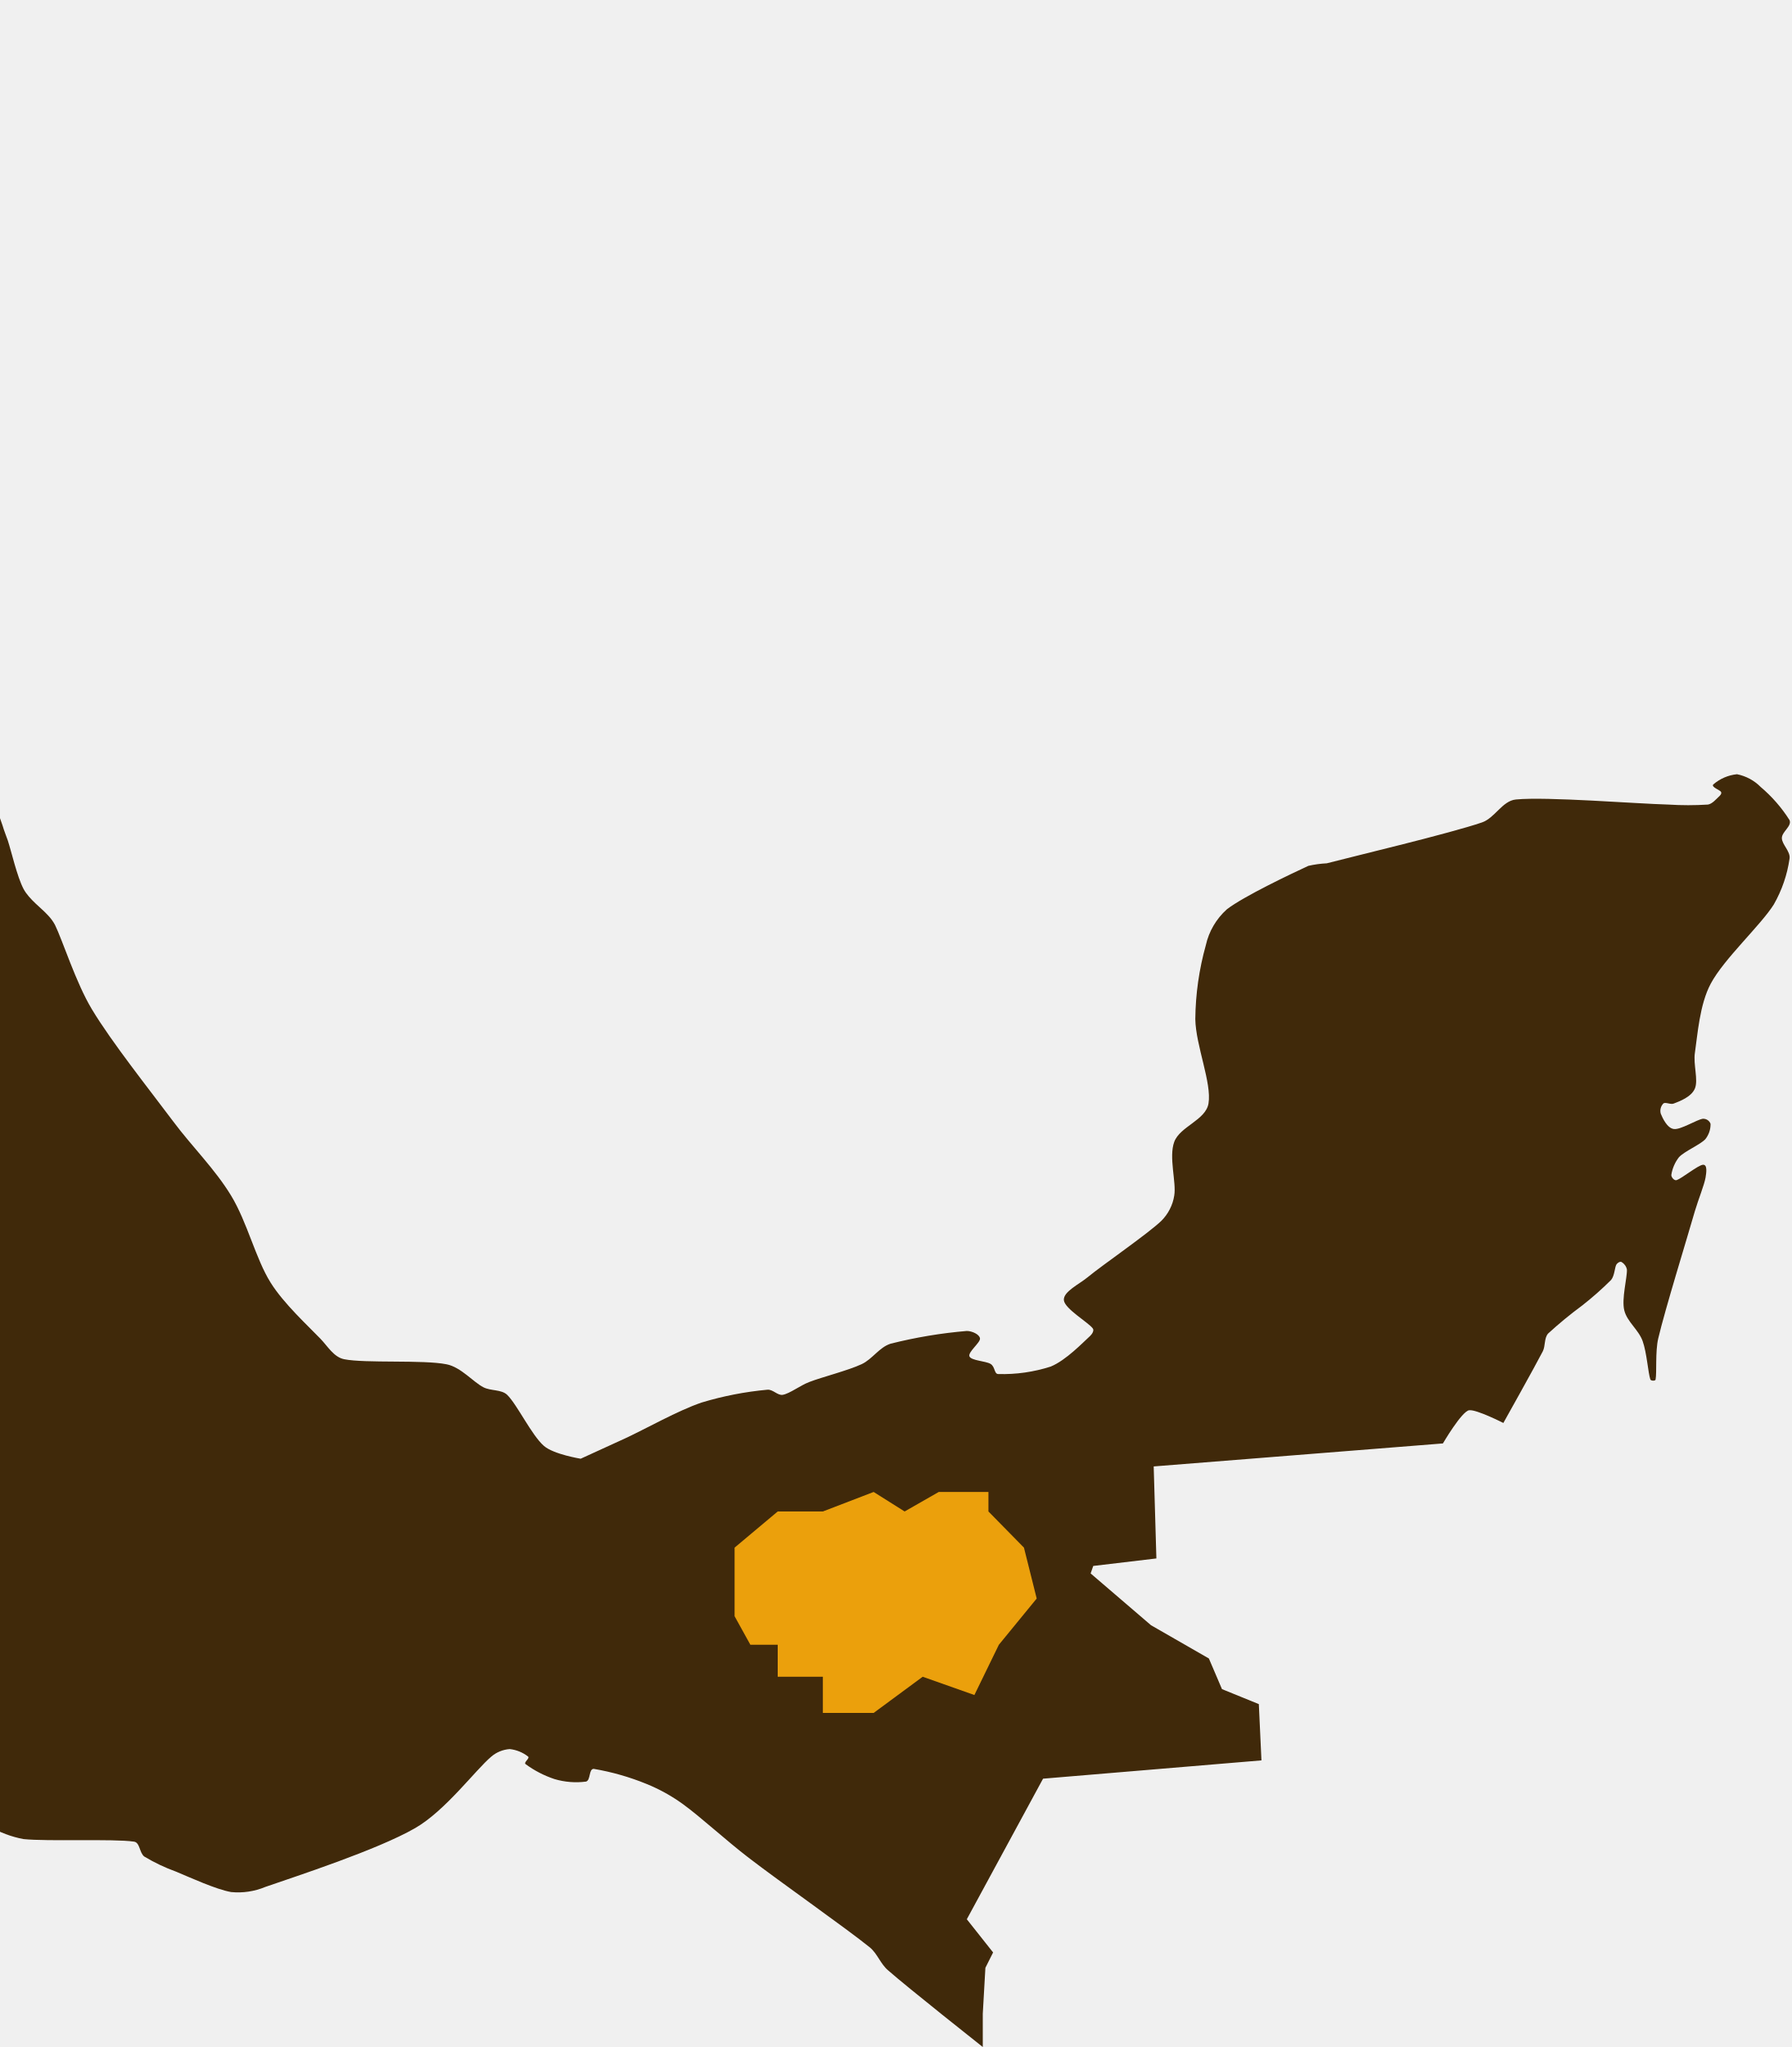
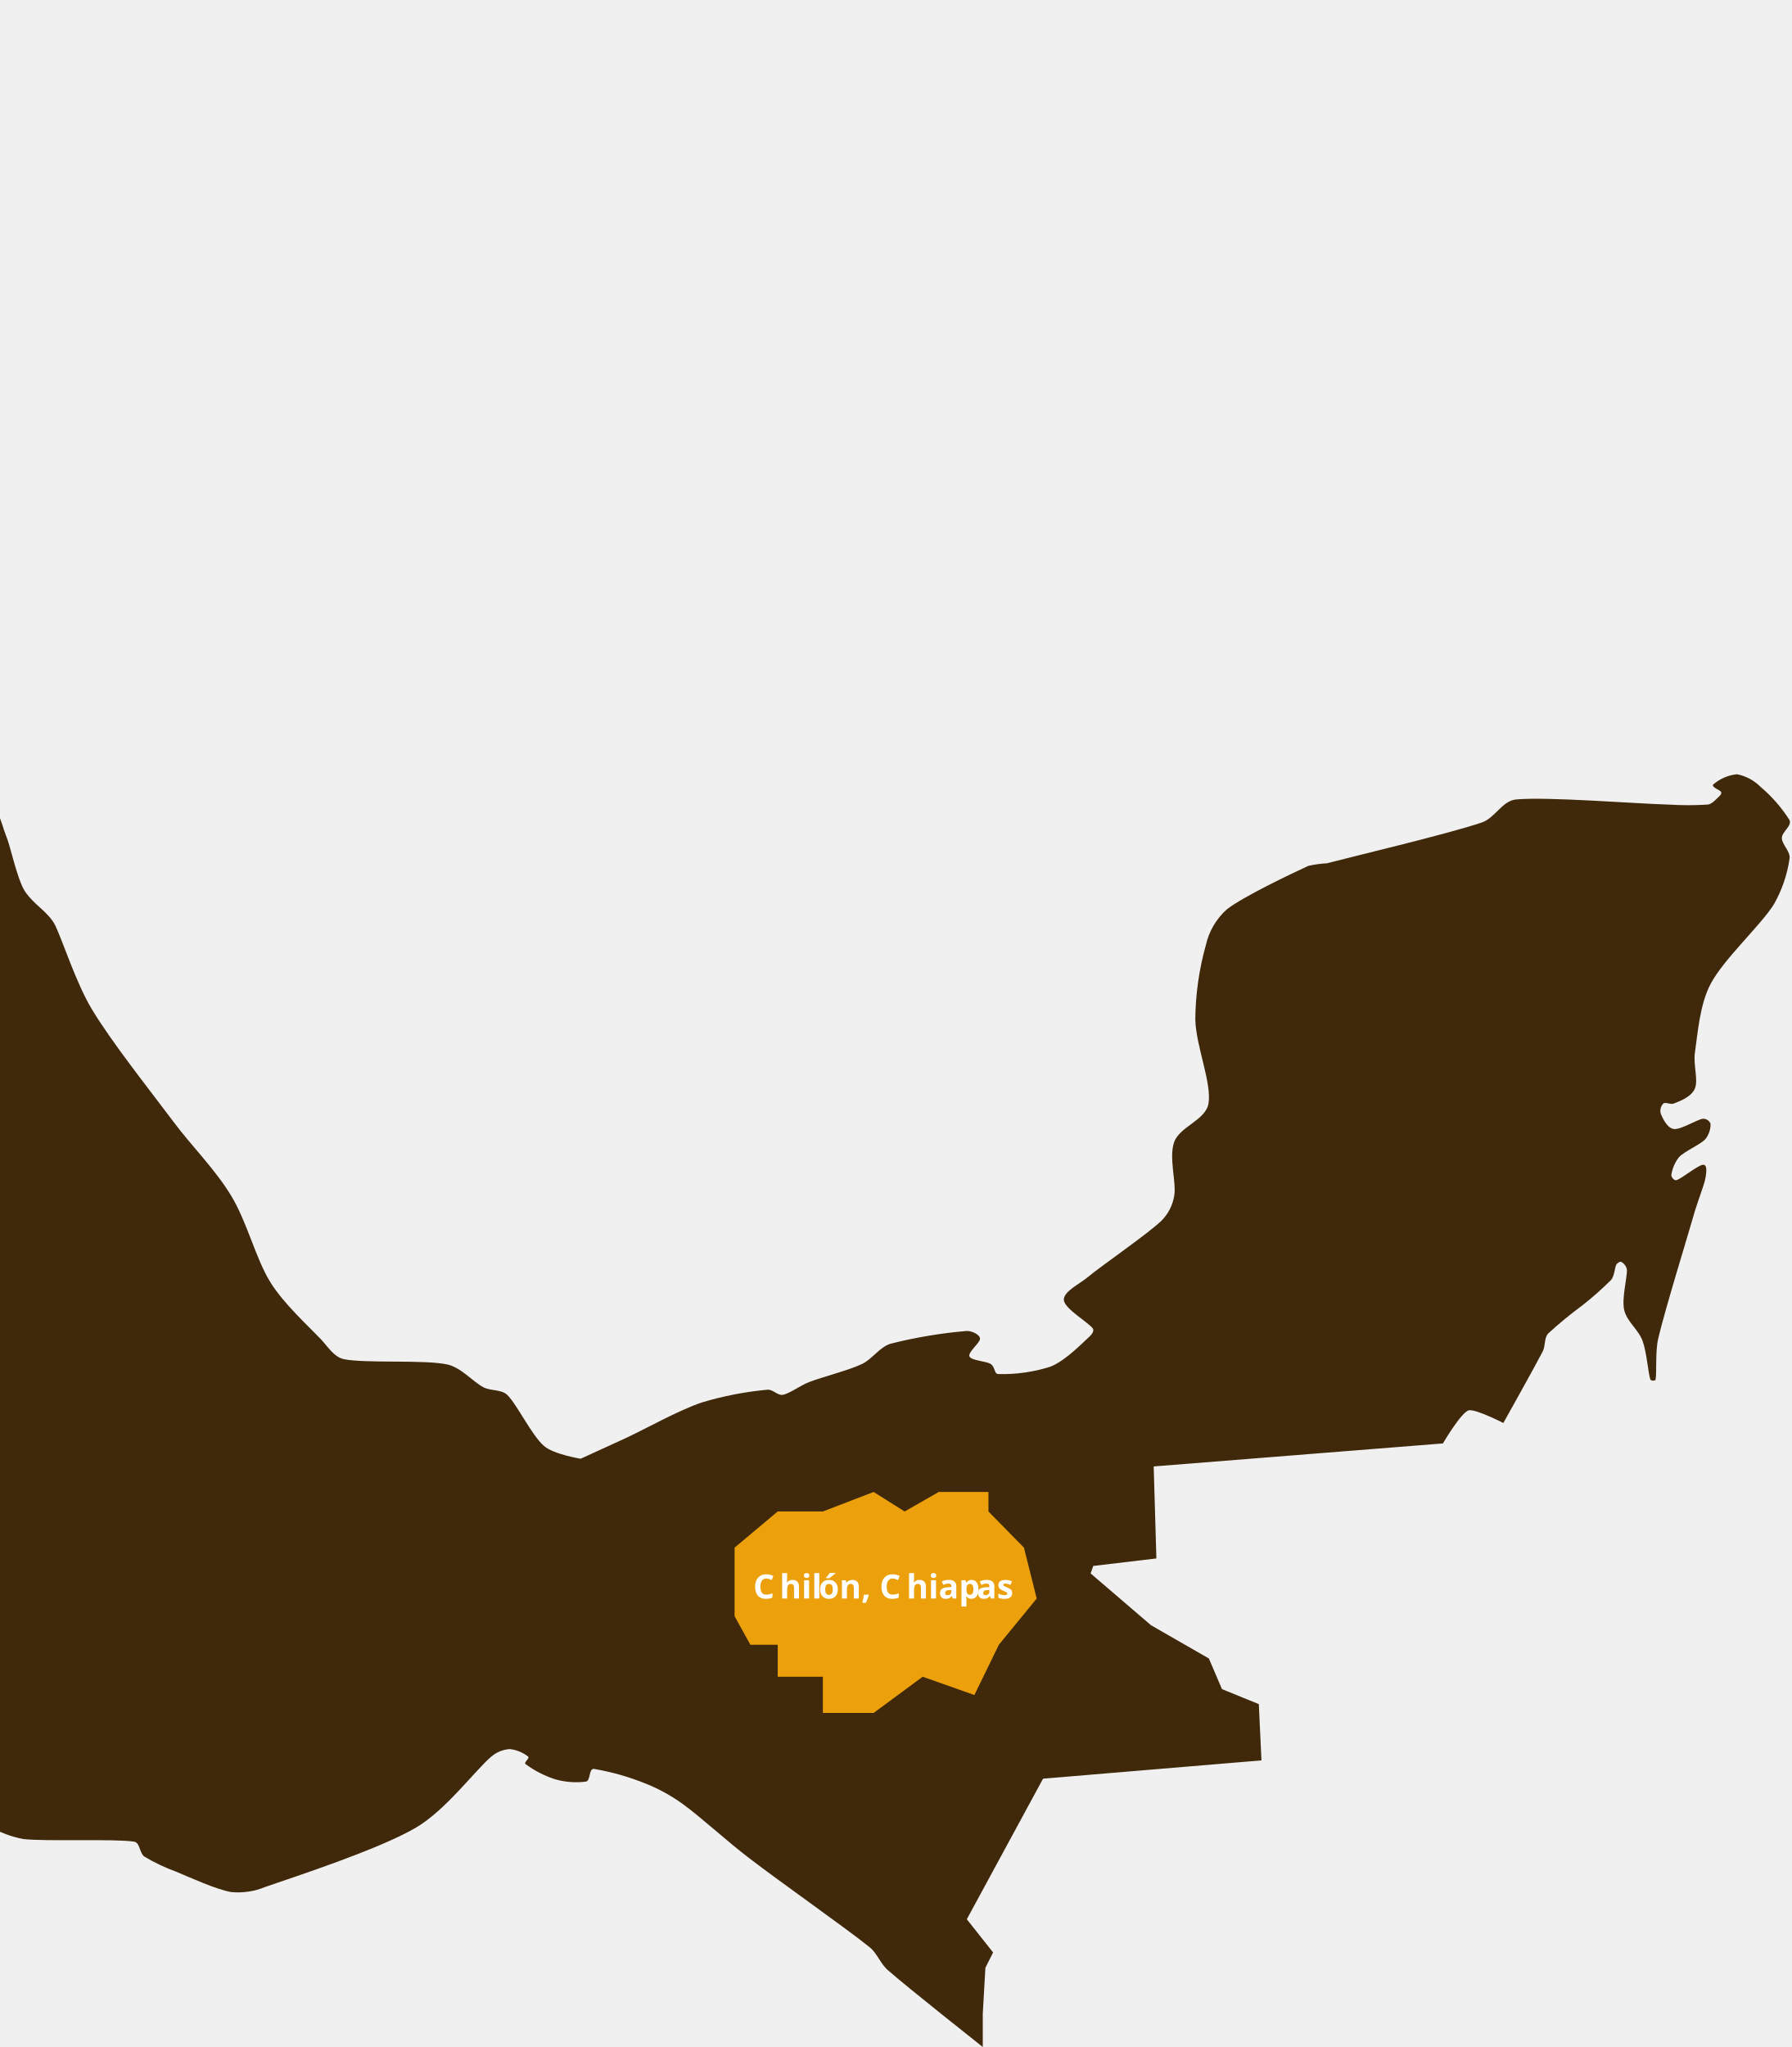
<svg xmlns="http://www.w3.org/2000/svg" width="100%" height="100%" viewBox="0 0 1724 1969" version="1.1" xml:space="preserve" style="fill-rule:evenodd;clip-rule:evenodd;stroke-linejoin:round;stroke-miterlimit:1.414;">
  <rect id="Artboard1" x="0" y="0" width="1723.85" height="1969" style="fill:none;" />
  <clipPath id="_clip1">
    <rect x="0" y="0" width="1723.85" height="1969" />
  </clipPath>
  <g clip-path="url(#_clip1)">
    <path d="M-369.852,-214.464c11.421,13.118 368.521,994.938 372.302,1008.49c1.409,4.973 3.486,9.802 5.043,14.416c3.414,10.234 8.899,34.812 15.202,46.704c5.191,9.802 17.725,18.885 22.768,24.578c2.95,2.927 5.448,6.253 7.417,9.875c7.416,15.136 20.172,55.715 35.45,81.085c18.912,31.569 56.068,78.275 78.393,108.112c18.021,24.146 40.048,45.624 55.623,71.284c15.574,25.659 23.583,60.616 37.971,83.607c12.682,20.326 36.192,41.732 47.984,54.057c6.971,7.208 12.83,17.659 22.768,19.677c20.247,4.109 76.315,0.36 98.637,4.901c13.795,2.74 25.735,17.227 35.451,22.128c7.045,3.604 17.057,1.874 22.768,7.207c9.642,9.442 23.584,38.922 35.376,49.156c9.345,8.145 35.376,12.325 35.376,12.325c0,0 28.702,-13.046 43.014,-19.677c19.432,-9.009 50.581,-26.668 73.349,-34.38c20.593,-6.221 41.793,-10.352 63.262,-12.325c5.265,-0.505 9.938,5.838 14.832,4.901c6.749,-1.225 16.539,-8.865 25.29,-12.253c12.682,-4.902 37.526,-11.1 50.579,-17.226c10.307,-4.83 16.91,-16.217 27.812,-19.677c24.053,-6.074 48.588,-10.173 73.348,-12.253c4.895,0 12.238,3.244 12.682,7.208c0.443,3.964 -11.792,13.117 -10.16,17.226c1.631,4.108 15.647,4.468 20.246,7.208c4.599,2.739 3.414,9.658 7.417,9.802c17.163,0.481 34.281,-1.958 50.579,-7.208c14.832,-6.126 31.149,-23.35 37.897,-29.478c1.929,-1.803 4.08,-5.262 2.523,-7.208c-4.228,-5.766 -26.996,-18.884 -27.812,-27.1c-0.817,-8.217 14.832,-15.425 22.768,-22.055c15.574,-12.758 56.884,-41.012 70.827,-54.129c6.768,-6.691 11.183,-15.298 12.608,-24.578c2.15,-12.685 -5.488,-36.831 0,-51.606c5.488,-14.776 30.184,-20.83 32.928,-36.831c3.338,-19.677 -12.238,-55.715 -12.682,-81.158c0.23,-24.086 3.645,-48.043 10.161,-71.283c2.943,-13.195 9.986,-25.199 20.172,-34.38c16.463,-12.686 62.371,-34.381 78.392,-41.805c5.821,-1.334 11.754,-2.154 17.726,-2.45c27.812,-7.207 118.662,-28.83 149.216,-39.281c12.609,-4.253 19.655,-20.903 32.855,-22.127c29.666,-2.884 115.918,4.108 146.696,4.901c12.644,0.799 25.328,0.799 37.972,0c4.153,-0.649 8.01,-5.334 10.086,-7.207c2.076,-1.874 3.263,-3.244 2.521,-4.974c-0.741,-1.729 -9.863,-4.685 -7.416,-7.207c6.346,-5.501 14.312,-8.931 22.768,-9.802c8.693,1.741 16.637,6.016 22.768,12.253c10.89,9.204 20.268,19.972 27.811,31.93c2.374,5.837 -7.416,11.1 -7.416,17.226c0,6.126 8.38,12.757 7.416,19.676c-2.207,15.539 -7.362,30.545 -15.202,44.256c-12.608,20.037 -48.057,52.397 -60.665,76.185c-10.754,20.11 -12.682,49.588 -15.202,66.382c-1.706,11.316 3.414,26.163 0,34.38c-3.414,8.216 -14.833,12.325 -20.172,14.415c-3.04,1.44 -8.01,-1.658 -10.16,0c-2.541,2.612 -3.499,6.335 -2.522,9.802c1.705,4.108 6.081,13.983 12.682,14.774c6.601,0.79 21.878,-9.01 27.811,-9.875c3.314,-0.168 6.359,1.844 7.417,4.901c0.107,5.339 -1.674,10.556 -5.044,14.774c-5.043,5.334 -19.801,11.46 -25.289,17.227c-3.945,5.032 -6.498,10.963 -7.416,17.226c0,2.234 2.817,5.622 5.117,4.901c5.043,-1.658 20.618,-14.415 25.29,-14.774c4.672,-0.358 3.189,8.145 2.521,12.325c-1.261,7.208 -6.971,21.191 -10.16,31.927c-7.416,25.803 -29.072,95.861 -35.375,122.889c-2.967,12.83 -1.262,32.795 -2.523,39.354c0,1.585 -4.524,1.514 -5.043,0c-2.151,-6.197 -3.414,-25.804 -7.416,-36.903c-4.003,-11.099 -14.833,-18.379 -17.65,-29.479c-2.817,-11.099 2.892,-31.569 2.522,-39.353c-0.609,-2.985 -2.462,-5.596 -5.118,-7.208c-1.631,-0.793 -4.079,0.865 -5.043,2.451c-1.631,2.883 -1.705,10.74 -5.043,14.774c-8.757,8.725 -18.044,16.932 -27.811,24.578c-11.442,8.43 -22.408,17.453 -32.852,27.028c-3.929,4.541 -2.374,11.821 -5.117,17.153c-7.417,14.415 -37.898,68.832 -37.898,68.832c0,0 -25.735,-13.118 -32.851,-12.253c-7.117,0.866 -25.29,31.927 -25.29,31.927l-278.262,22.128l2.596,88.509l-60.742,7.208l-2.522,7.207l58.069,49.805l55.697,32.002l12.608,29.479l35.451,14.416l2.521,54.129l-210.118,17.592l-73.348,135.215l25.289,31.929l-7.416,14.774l-2.522,44.255l0,31.927c0,0 -72.902,-57.661 -91.072,-73.733c-7.417,-6.271 -10.307,-16.145 -17.65,-22.127c-22.249,-18.02 -86.475,-63.067 -116.363,-86.059c-21.578,-16.506 -46.797,-39.715 -63.261,-51.607c-10.908,-7.938 -22.792,-14.524 -35.376,-19.604c-16.252,-6.63 -33.218,-11.465 -50.58,-14.416c-4.895,0 -2.818,11.029 -7.416,12.254c-10.199,1.332 -20.574,0.496 -30.407,-2.451c-10.005,-3.328 -19.395,-8.195 -27.812,-14.415c-1.928,-1.73 4.451,-5.55 2.523,-7.208c-5.061,-3.979 -11.183,-6.48 -17.65,-7.208c-6.56,0.452 -12.789,2.985 -17.725,7.208c-15.202,12.758 -44.127,52.039 -73.348,68.833c-36.266,20.902 -114.658,46.345 -144.174,56.579c-10.344,4.321 -21.651,6.008 -32.852,4.902c-14.313,-2.451 -39.232,-13.911 -53.101,-19.677c-10.573,-3.827 -20.732,-8.656 -30.333,-14.416c-4.895,-3.53 -4.153,-13.834 -10.16,-14.413c-19.357,-2.884 -82.989,0 -106.203,-2.452c-11.614,-2.188 -22.737,-6.361 -32.851,-12.325c-12.682,-6.125 -27.886,-17.802 -43.015,-24.577c-15.129,-6.775 -35.376,-8.576 -50.58,-17.227c-15.204,-8.65 -28.626,-28.83 -40.493,-34.379c-9.048,-4.398 -20.321,1.585 -30.332,0c-14.834,-2.452 -40.42,-9.803 -60.667,-14.416c-22.249,-5.259 -53.101,-9.01 -70.826,-17.153c-14.832,-6.775 -23.584,-25.803 -35.45,-32.002c-10.457,-5.477 -24.027,-1.297 -35.376,-4.901c-29.665,-9.369 -102.865,-31.929 -141.652,-51.606c-33.596,-17.082 -68.676,-48.363 -90.999,-66.382c-15.648,-12.541 -32.483,-33.948 -43.015,-41.731c-5.904,-3.987 -13.102,-5.755 -20.246,-4.973c-8.01,0.864 -18.244,12.252 -27.812,9.874c-37.526,-9.443 -153.445,-42.237 -197.275,-66.383c-30.185,-16.651 -40.42,-57.66 -65.709,-78.635c-25.289,-20.974 -58.589,-34.812 -86.03,-49.156c-25.512,-13.406 -57.402,-17.37 -78.392,-36.902c-27.366,-25.37 -67.859,-84.762 -85.956,-115.322c-12.385,-20.902 -28.701,-54.129 -22.768,-68.832c5.934,-14.703 47.169,-13.118 58.145,-19.676c6.155,-3.677 12.014,-14.416 7.416,-19.678c-5.862,-7.208 -37.082,-18.019 -42.941,-24.578c-3.782,-4.108 3.56,-10.883 7.417,-14.414c6.303,-6.198 24.845,-11.1 30.333,-22.128c7.416,-15.208 18.541,-52.903 15.201,-68.832c-3.041,-14.415 -27.217,-14.848 -35.449,-27.029c-10.903,-16.433 -25.661,-56.579 -30.333,-71.283c-1.706,-5.55 -1.261,-17.226 2.522,-17.226c3.783,0 16.019,15.136 20.246,17.226c2.151,1.009 6.082,-2.811 5.043,-4.901c-3.337,-7.207 -21.507,-25.011 -25.289,-36.903c-3.783,-11.892 5.488,-28.254 2.521,-34.38c-2.967,-6.127 -15.202,1.945 -20.172,-2.451c-7.417,-6.775 -18.17,-28.83 -25.29,-37.983c-4.301,-5.623 -15.202,-13.839 -17.725,-18.593c-1.631,-2.955 4.747,-7.208 2.522,-9.802c-15.202,-18.019 -67.415,-65.589 -93.594,-98.311c-24.325,-30.561 -45.536,-78.275 -63.19,-98.312c-10.606,-11.965 -31.743,-10.811 -43.016,-22.127c-11.273,-11.316 -16.464,-38.921 -25.289,-46.706c-6.898,-6.054 -19.728,4.397 -27.812,0c-12.121,-8.656 -22.419,-19.495 -30.333,-31.926c-3.929,-6.415 0,-15.064 -2.596,-22.127c-2.595,-7.063 -10.531,-18.452 -12.607,-24.578c-1.335,-3.893 3.041,-9.515 0,-12.325c-6.749,-6.127 -28.627,-16.793 -40.494,-24.578c-10.457,-7.208 -20.618,-14.415 -30.333,-22.127c-9.715,-7.712 -23.138,-20.037 -30.332,-27.028c-4.672,-4.541 -8.825,-14.416 -12.682,-14.416c-3.857,0 -4.154,16.073 -10.086,14.416c-10.531,-2.451 -43.015,-24.146 -53.101,-29.479c-2.373,-1.225 -6.527,0 -7.416,-2.451c-0.89,-2.451 1.779,-10.163 0,-14.774c-2.967,-7.208 -16.465,-20.037 -17.725,-29.479c-1.261,-9.441 5.117,-18.811 10.086,-27.028c4.968,-8.217 18.986,-20.471 22.768,-27.029c2.077,-3.604 0.445,-8.217 0,-12.325c-0.815,-8.144 0,-25.443 -5.043,-36.831c-5.641,-12.498 -14.32,-23.481 -25.29,-32.001c-6.748,-3.748 -14.832,5.696 -22.767,4.973c-7.936,-0.724 -22.25,-2.019 -27.812,-9.874c-6.749,-9.37 -5.043,-35.606 -12.682,-46.706c-7.639,-11.1 -23.584,-15.136 -32.854,-19.605c-7.416,-3.531 -16.242,-2.882 -22.768,-7.208c-8.825,-6.126 -24.252,-16.865 -30.333,-29.478c-6.497,-17.332 -9.907,-35.612 -10.086,-54.057c0,-11.748 12.608,-27.029 7.417,-34.453c-5.191,-7.423 -30.333,-9.009 -37.972,-9.802c-2.967,-0.36 -5.862,3.676 -7.417,4.901c-1.555,1.225 -1.409,2.955 -2.521,2.451c-8.878,-4.022 -17.345,-8.848 -25.29,-14.416c-9.659,-6.903 -18.186,-15.19 -25.29,-24.577c-8.01,-11.895 -11.643,-33.299 -22.768,-46.706c-12.239,-14.774 -39.604,-32.001 -50.58,-41.804c-6.058,-4.741 -11.098,-10.595 -14.833,-17.226c-2.447,-6.054 3.264,-13.839 0,-19.677c-5.861,-10.595 -29.072,-30.704 -35.375,-44.182c-5.266,-11.244 1.26,-28.831 -2.522,-36.903c-3.263,-7.208 -16.835,-7.208 -20.247,-12.253c-3.411,-5.045 2.67,-13.695 0,-19.677c-8.01,-18.019 -39.603,-67.175 -48.058,-88.509c-4.821,-12.253 0,-26.452 -2.522,-39.282c-3.795,-13.5 -8.757,-26.665 -14.833,-39.353c-6.377,-14.774 -20.246,-33.155 -22.767,-49.156c-2.522,-16.001 6.303,-35.244 7.416,-46.705c0.816,-7.208 4.005,-15.857 0,-22.128c-6.885,-8.604 -15.819,-15.456 -26.031,-19.965c-6.229,-2.666 -14.833,1.73 -20.247,-2.45c-11.347,-9.009 -36.637,-41.372 -48.058,-51.606c-5.076,-5.828 -12.403,-9.375 -20.247,-9.803c-7.416,0.793 -15.797,17.299 -25.289,14.415c-12.163,-3.243 -34.561,-25.803 -48.059,-34.38c-10.383,-6.63 -26.921,-13.91 -32.851,-17.226c-1.038,-0.576 -1.409,-2.09 -2.522,-2.45c-2.966,-0.793 -13.498,-7.208 -14.832,-2.451c-8.752,34.001 -15.488,68.462 -20.173,103.213c-0.142,8.448 1.578,16.829 5.043,24.578c2.373,7.208 9.122,12.395 10.086,19.677c3.414,25.443 4.673,103.213 10.161,132.764c2.966,16.216 15.574,33.587 22.768,44.182c6.095,7.137 12.844,13.72 20.165,19.67c13.497,13.911 44.498,43.246 60.743,63.931c13.602,18.573 25.443,38.306 35.376,58.958c2.892,5.983 -2.448,15.208 2.521,19.677c4.969,4.468 24.475,1.225 30.333,9.802c8.454,12.325 11.421,50.018 20.247,63.931c6.749,10.668 26.18,10.668 32.928,19.677c6.749,9.01 5.411,26.236 7.417,34.38c1.261,5.045 4.302,9.658 5.043,14.774c0.742,5.116 -1.186,13.189 0,19.677c2.151,11.028 4.45,32.722 12.682,46.705c8.232,13.983 29.665,27.389 37.898,39.282c6.303,9.37 3.929,22.559 10.16,32.001c8.785,11.035 18.978,20.941 30.332,29.479c2.67,2.09 8.9,-0.72 10.086,2.451c1.706,4.469 -1.705,16.793 0,24.578c2.955,7.556 6.347,14.943 10.161,22.127c2.892,8.576 4.153,22.127 7.416,29.479c2.67,5.838 10.531,16.361 12.608,14.415c2.077,-1.946 0.89,-17.659 0,-24.578c-0.89,-6.919 -4.598,-13.117 -5.043,-17.226c0,-2.595 0.371,-8.865 2.522,-7.208c12.222,9.357 23.273,20.073 32.928,31.93c4.08,6.271 0.371,16.793 2.522,22.127c2.151,5.334 9.271,6.126 10.086,9.802c0.816,3.676 -6.081,8 -5.043,12.325c1.706,7.208 12.239,19.244 14.833,29.479c2.903,10.393 3.783,21.222 2.596,31.929c-1.113,7.208 -11.793,12.541 -10.161,19.677c6.859,19.87 16.199,38.847 27.812,56.507c5.191,7.208 18.541,7.208 22.767,14.774c4.227,7.566 0.817,25.154 5.043,36.903c5.489,15.136 21.508,40.506 27.886,54.056c4.079,8.722 10.086,17.443 10.086,27.029c0,12.685 -10.531,35.244 -10.086,49.156c0.163,12.499 4.599,24.598 12.608,34.38c11.649,11.38 25.382,20.547 40.493,27.028c4.45,1.586 8.232,-5.549 10.086,-9.802c1.854,-4.252 -0.445,-16.793 2.522,-19.677c2.967,-2.883 11.57,-1.081 14.833,2.451c8.38,8.217 26.551,37.695 35.376,46.704c4.449,4.541 14.387,2.019 17.724,7.208c3.338,5.19 2.151,19.893 5.043,29.479c2.832,10.34 7.098,20.258 12.682,29.48c8.01,12.252 31.594,29.911 35.377,44.254c3.782,14.343 -4.228,31.137 -12.682,41.733c-8.455,10.595 -28.627,15.568 -37.898,22.127c-6.748,4.829 -12.682,13.983 -17.725,17.226c-3.56,2.306 -8.974,4.613 -12.607,2.451c-6.304,-3.676 -20.989,-13.767 -25.29,-24.578c-7.416,-18.019 -10.16,-65.949 -17.725,-83.536c-4.598,-10.739 -18.096,-15.568 -27.812,-22.127c-9.715,-6.559 -21.804,-9.442 -30.332,-17.226c-29.666,-27.029 -123.112,-120.799 -149.217,-145.017c-1.854,-1.657 -6.377,2.163 -7.416,0c-2.077,-3.676 -2.522,-19.676 -5.043,-22.127c-2.522,-2.451 -6.675,9.73 -10.086,7.207c-3.412,-2.523 -10.977,-19.677 -14.833,-24.578c-2.373,-2.811 -8.232,-1.73 -10.086,-4.973c-4.228,-7.208 -15.426,-25.299 -14.833,-39.281c0.445,-25.011 20.692,-77.842 17.725,-110.637c-2.744,-30.777 -25.735,-70.058 -35.376,-85.987c-4.227,-7.207 -16.242,-4.901 -22.768,-9.874c-23.658,-18.019 -97.008,-82.743 -118.661,-98.312c-3.708,-2.594 -8.158,4.325 -12.682,4.901c-5.862,0.866 -16.464,4.181 -22.769,0c-9.27,-6.126 -24.399,-29.478 -32.851,-36.83c-4.747,-4.181 -12.385,-3.819 -17.725,-7.208c-6.748,-4.541 -14.165,-14.415 -22.694,-19.676c-10.605,-6.56 -32.038,-13.551 -40.493,-19.677c-5.411,-3.965 -6.081,-11.894 -10.086,-17.227c-12.239,-15.928 -53.546,-64.868 -63.261,-78.634c-1.335,-1.946 2.67,-5.262 5.043,-4.901c8.454,1.225 31.594,11.894 45.536,12.253c13.943,0.358 29.072,-11.028 37.972,-9.802c7.416,1.081 9.641,13.478 14.832,17.226c5.672,2.356 11.627,4.003 17.725,4.901c7.416,2.451 20.247,10.236 25.29,9.802c5.043,-0.433 5.488,-9.369 5.043,-12.253c-0.445,-2.883 -4.747,-3.818 -7.416,-4.901c-4.228,-1.657 -12.754,-1.439 -17.725,-4.973c-6.304,-4.468 -19.802,-15.928 -20.247,-22.127c-0.445,-6.198 13.943,-9.009 17.725,-14.415c2.932,-6.195 4.642,-12.869 5.043,-19.677c1.059,-9.917 2.743,-19.762 5.043,-29.479c3.414,-9.874 18.689,-19.031 15.202,-29.479c-4.672,-13.982 -30.778,-39.353 -43.015,-54.129c-9.715,-11.749 -20.172,-22.992 -30.332,-34.381c-16.465,-18.451 -52.285,-60.254 -68.305,-76.185c-8.01,-8.001 -19.131,-12.325 -27.812,-19.677c-18.733,-15.247 -36.608,-31.463 -53.546,-48.578c-3.189,-3.819 1.854,-10.164 0,-14.416c-1.854,-4.251 -11.421,-10.234 -12.608,-17.152c-2.151,-11.895 4.598,-40.146 0,-54.129c-4.227,-12.685 -23.584,-16.794 -27.886,-29.479c-5.41,-16.361 0,-54.057 -5.043,-68.832c-3.041,-10.595 -20.765,-10.595 -25.289,-20.11c-4.524,-9.514 1.779,-26.884 -2.522,-39.353c-4.598,-13.55 -19.357,-31.927 -25.29,-41.804c-4.029,-5.425 -7.413,-11.276 -10.086,-17.442c-2.646,-6.898 -3.512,-14.324 -2.522,-21.623c1.632,-7.784 12.163,-17.226 12.608,-24.578c-0.72,-7.549 -4.319,-14.57 -10.086,-19.676c-4.598,-4.901 -14.462,-4.036 -17.725,-9.875c-4.672,-8.144 -4.895,-26.74 -10.086,-39.281c-5.19,-12.542 -19.436,-30.124 -22.773,-39.566c-0.62,-5.856 0.246,-11.771 2.521,-17.226l0,-2.451l343.973,7.208l-17.725,34.38l27.812,14.415l508.317,221.201l308.595,14.415l90.999,2.523l0,-66.383l242.812,4.901c0,0 28.256,29.912 40.493,41.805c10.532,10.235 22.25,19.244 32.851,29.479c14.314,13.91 37.898,39.353 53.102,54.056c11.977,12.147 24.629,23.648 37.897,34.453c16.465,12.685 48.058,26.596 60.743,41.732c11.05,13.334 9.716,37.263 15.202,49.155c3.929,8.577 14.832,13.118 17.649,22.128c3.414,12.325 -3.041,35.317 2.522,51.606c8.002,18.835 19.126,36.268 32.929,51.606c6.229,7.208 17.502,7.208 25.289,12.326c9.642,6.558 23.139,22.127 32.852,27.028c7.416,3.818 17.725,-1.225 25.29,2.451c9.27,4.541 21.878,19.676 30.332,24.577c6.008,3.46 14.017,1.875 20.247,4.901c9.27,4.541 25.735,18.884 35.376,22.128c7.505,3.071 16.137,2.142 22.768,-2.451c15.498,-17.405 29.07,-36.345 40.494,-56.507c8.824,-15.425 12.607,-38.129 20.246,-49.156c6.62,-7.912 15.379,-13.877 25.29,-17.226c6.23,-2.379 14.017,2.667 20.247,0c6.229,-2.667 11.272,-16.938 20.172,-17.226c13.498,-0.36 42.2,11.894 60.743,14.774c16.687,2.595 35.377,-4.758 50.58,2.451c19.801,9.442 47.613,35.244 68.305,54.057c20.691,18.812 41.309,36.038 55.622,59.032c18.541,29.479 45.536,95.429 55.623,117.988c2.448,5.406 1.038,12.686 5.043,17.153c5.933,6.559 22.249,12.758 30.333,22.128Z" style="fill:#40290a;" />
    <clipPath id="_clip2">
      <path d="M225.89,1756.79l0,-907.033c0,0 25.786,30.109 31.907,41.994c5.042,9.796 14.419,30.489 19.317,36.179c2.864,2.925 29.732,18 44.572,43.354c18.368,31.551 54.456,78.228 76.139,108.047c17.504,24.13 38.898,45.596 54.025,71.24c15.127,25.644 22.905,60.579 36.88,83.557c12.318,20.313 35.152,41.707 46.605,54.025c6.771,7.203 12.461,17.648 22.114,19.665c19.665,4.106 74.121,0.359 95.802,4.897c13.398,2.738 24.996,17.217 34.432,22.115c6.843,3.601 16.567,1.873 22.115,7.202c9.364,9.437 22.905,38.899 34.358,49.127c9.076,8.14 34.36,12.318 34.36,12.318c0,0 27.877,-13.038 41.778,-19.665c18.873,-9.004 49.126,-26.652 71.24,-34.36c20.001,-6.218 40.593,-10.345 61.444,-12.317c5.114,-0.505 9.652,5.834 14.406,4.897c6.555,-1.223 16.064,-8.859 24.564,-12.245c12.317,-4.899 36.447,-11.093 49.125,-17.216c10.01,-4.826 16.423,-16.207 27.012,-19.665c23.362,-6.069 47.192,-10.166 71.241,-12.246c4.754,0 11.887,3.243 12.317,7.204c0.43,3.962 -11.453,13.109 -9.868,17.216c1.585,4.106 15.198,4.465 19.665,7.203c4.467,2.738 3.315,9.652 7.203,9.797c16.67,0.48 33.297,-1.957 49.126,-7.203c14.406,-6.123 30.254,-23.337 36.808,-29.462c1.873,-1.801 3.962,-5.258 2.45,-7.202c-4.106,-5.764 -26.221,-18.873 -27.013,-27.085c-0.793,-8.211 14.406,-15.415 22.114,-22.041c15.127,-12.75 55.249,-40.987 68.792,-54.096c6.573,-6.688 10.862,-15.29 12.245,-24.564c2.088,-12.677 -5.331,-36.808 0,-51.575c5.33,-14.766 29.317,-20.816 31.982,-36.808c3.242,-19.664 -11.887,-55.681 -12.317,-81.109c0.223,-24.071 3.54,-48.013 9.868,-71.239c2.859,-13.187 9.7,-25.183 19.593,-34.36c15.989,-12.678 95.868,-25.579 95.868,-25.579l0,576.233l-164.215,9.924l2.521,63.43l-58.997,7.204l-2.448,7.203l56.4,49.775l54.096,31.982l12.245,29.462l34.433,14.407l2.449,54.095l-204.081,17.582l-71.24,135.132l24.563,31.911l-7.203,14.765l-2.449,44.229l0,31.907c0,0 -70.808,-57.626 -88.456,-73.689c-7.203,-6.267 -10.01,-16.135 -17.142,-22.114c-21.61,-18.009 -83.99,-63.027 -113.019,-86.006c-20.958,-16.496 -45.451,-39.691 -61.442,-51.576c-10.595,-7.934 -22.138,-14.515 -34.36,-19.592c-15.785,-6.625 -32.264,-11.458 -49.126,-14.407c-4.755,0 -2.737,11.022 -7.204,12.246c-9.905,1.332 -19.982,0.496 -29.533,-2.45c-9.716,-3.326 -18.837,-8.19 -27.012,-14.406c-1.873,-1.728 4.323,-5.546 2.45,-7.203c-4.915,-3.977 -10.862,-6.477 -17.142,-7.204c-6.372,0.452 -12.422,2.984 -17.217,7.204c-14.765,12.75 -42.858,52.008 -71.239,68.791c-35.223,20.89 -111.363,46.318 -140.032,56.546c-10.045,4.317 -21.028,6.003 -31.907,4.898c-13.902,-2.45 -38.104,-13.902 -51.575,-19.665c-10.268,-3.825 -20.137,-8.65 -29.461,-14.407c-4.755,-3.529 -4.034,-13.826 -9.868,-14.405c-18.801,-2.882 -80.604,0 -103.151,-2.45c-11.28,-2.187 -31.907,-12.318 -31.907,-12.318l0,-0.001Z" />
    </clipPath>
    <g clip-path="url(#_clip2)">
      <path d="M840.516,1435.11l-48.843,18.769l-43.443,0l-41.496,34.791l0,65.95l15.18,27.461l26.317,0l0,30.771l43.441,0l0,34.819l48.843,0l47.191,-34.819l49.741,17.58l23.548,-48.351l36.398,-44.455l-12.256,-48.956l-34.169,-34.791l0,-18.769l-47.803,0l-32.833,18.769l-29.816,-18.769Z" style="fill:#eba00c;fill-rule:nonzero;" />
    </g>
+     <text x="724.649px" y="1537.59px" style="font-family:'Qualion-Bold', 'Qualion';font-weight:700;font-size:32.177px;fill:#fff;">C<tspan x="749.972px " y="1537.59px ">h</tspan>il<tspan x="787.588px 807.634px " y="1537.59px 1537.59px ">ón</tspan>, C<tspan x="872.085px " y="1537.59px ">h</tspan>iap
+             <tspan x="939.625px 957.644px " y="1537.59px 1537.59px ">as</tspan>
+     </text>
  </g>
</svg>
